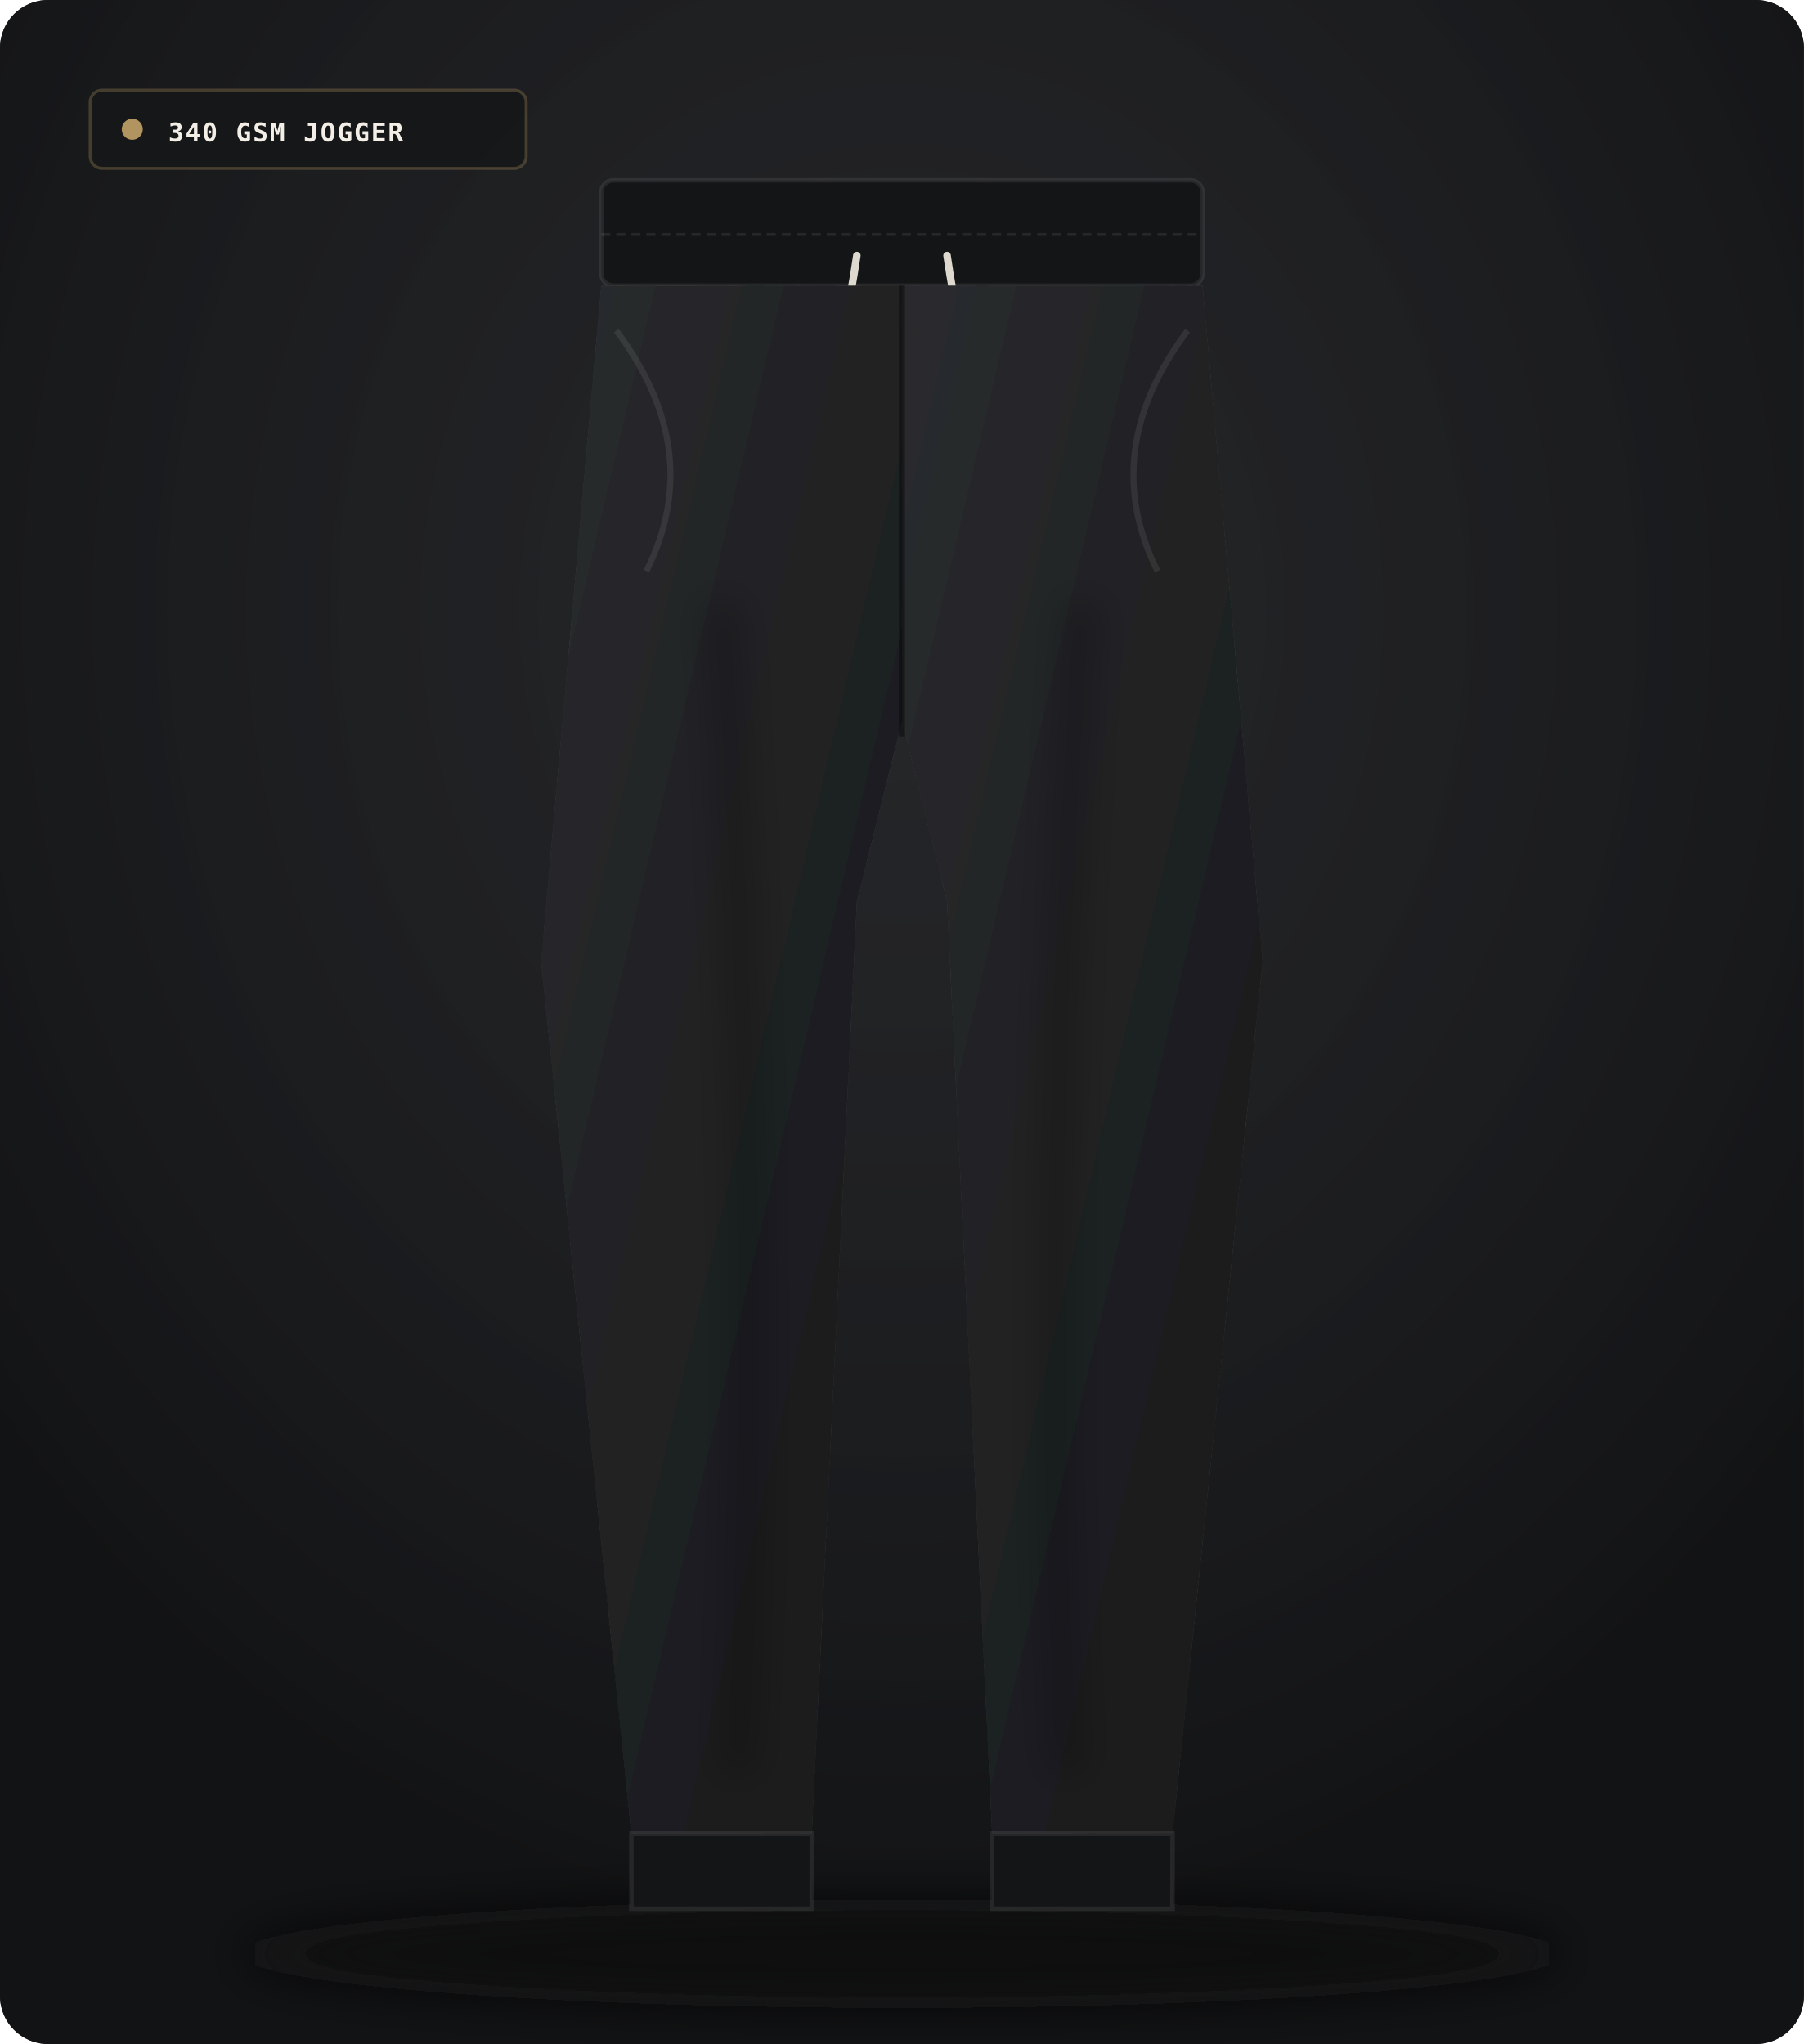
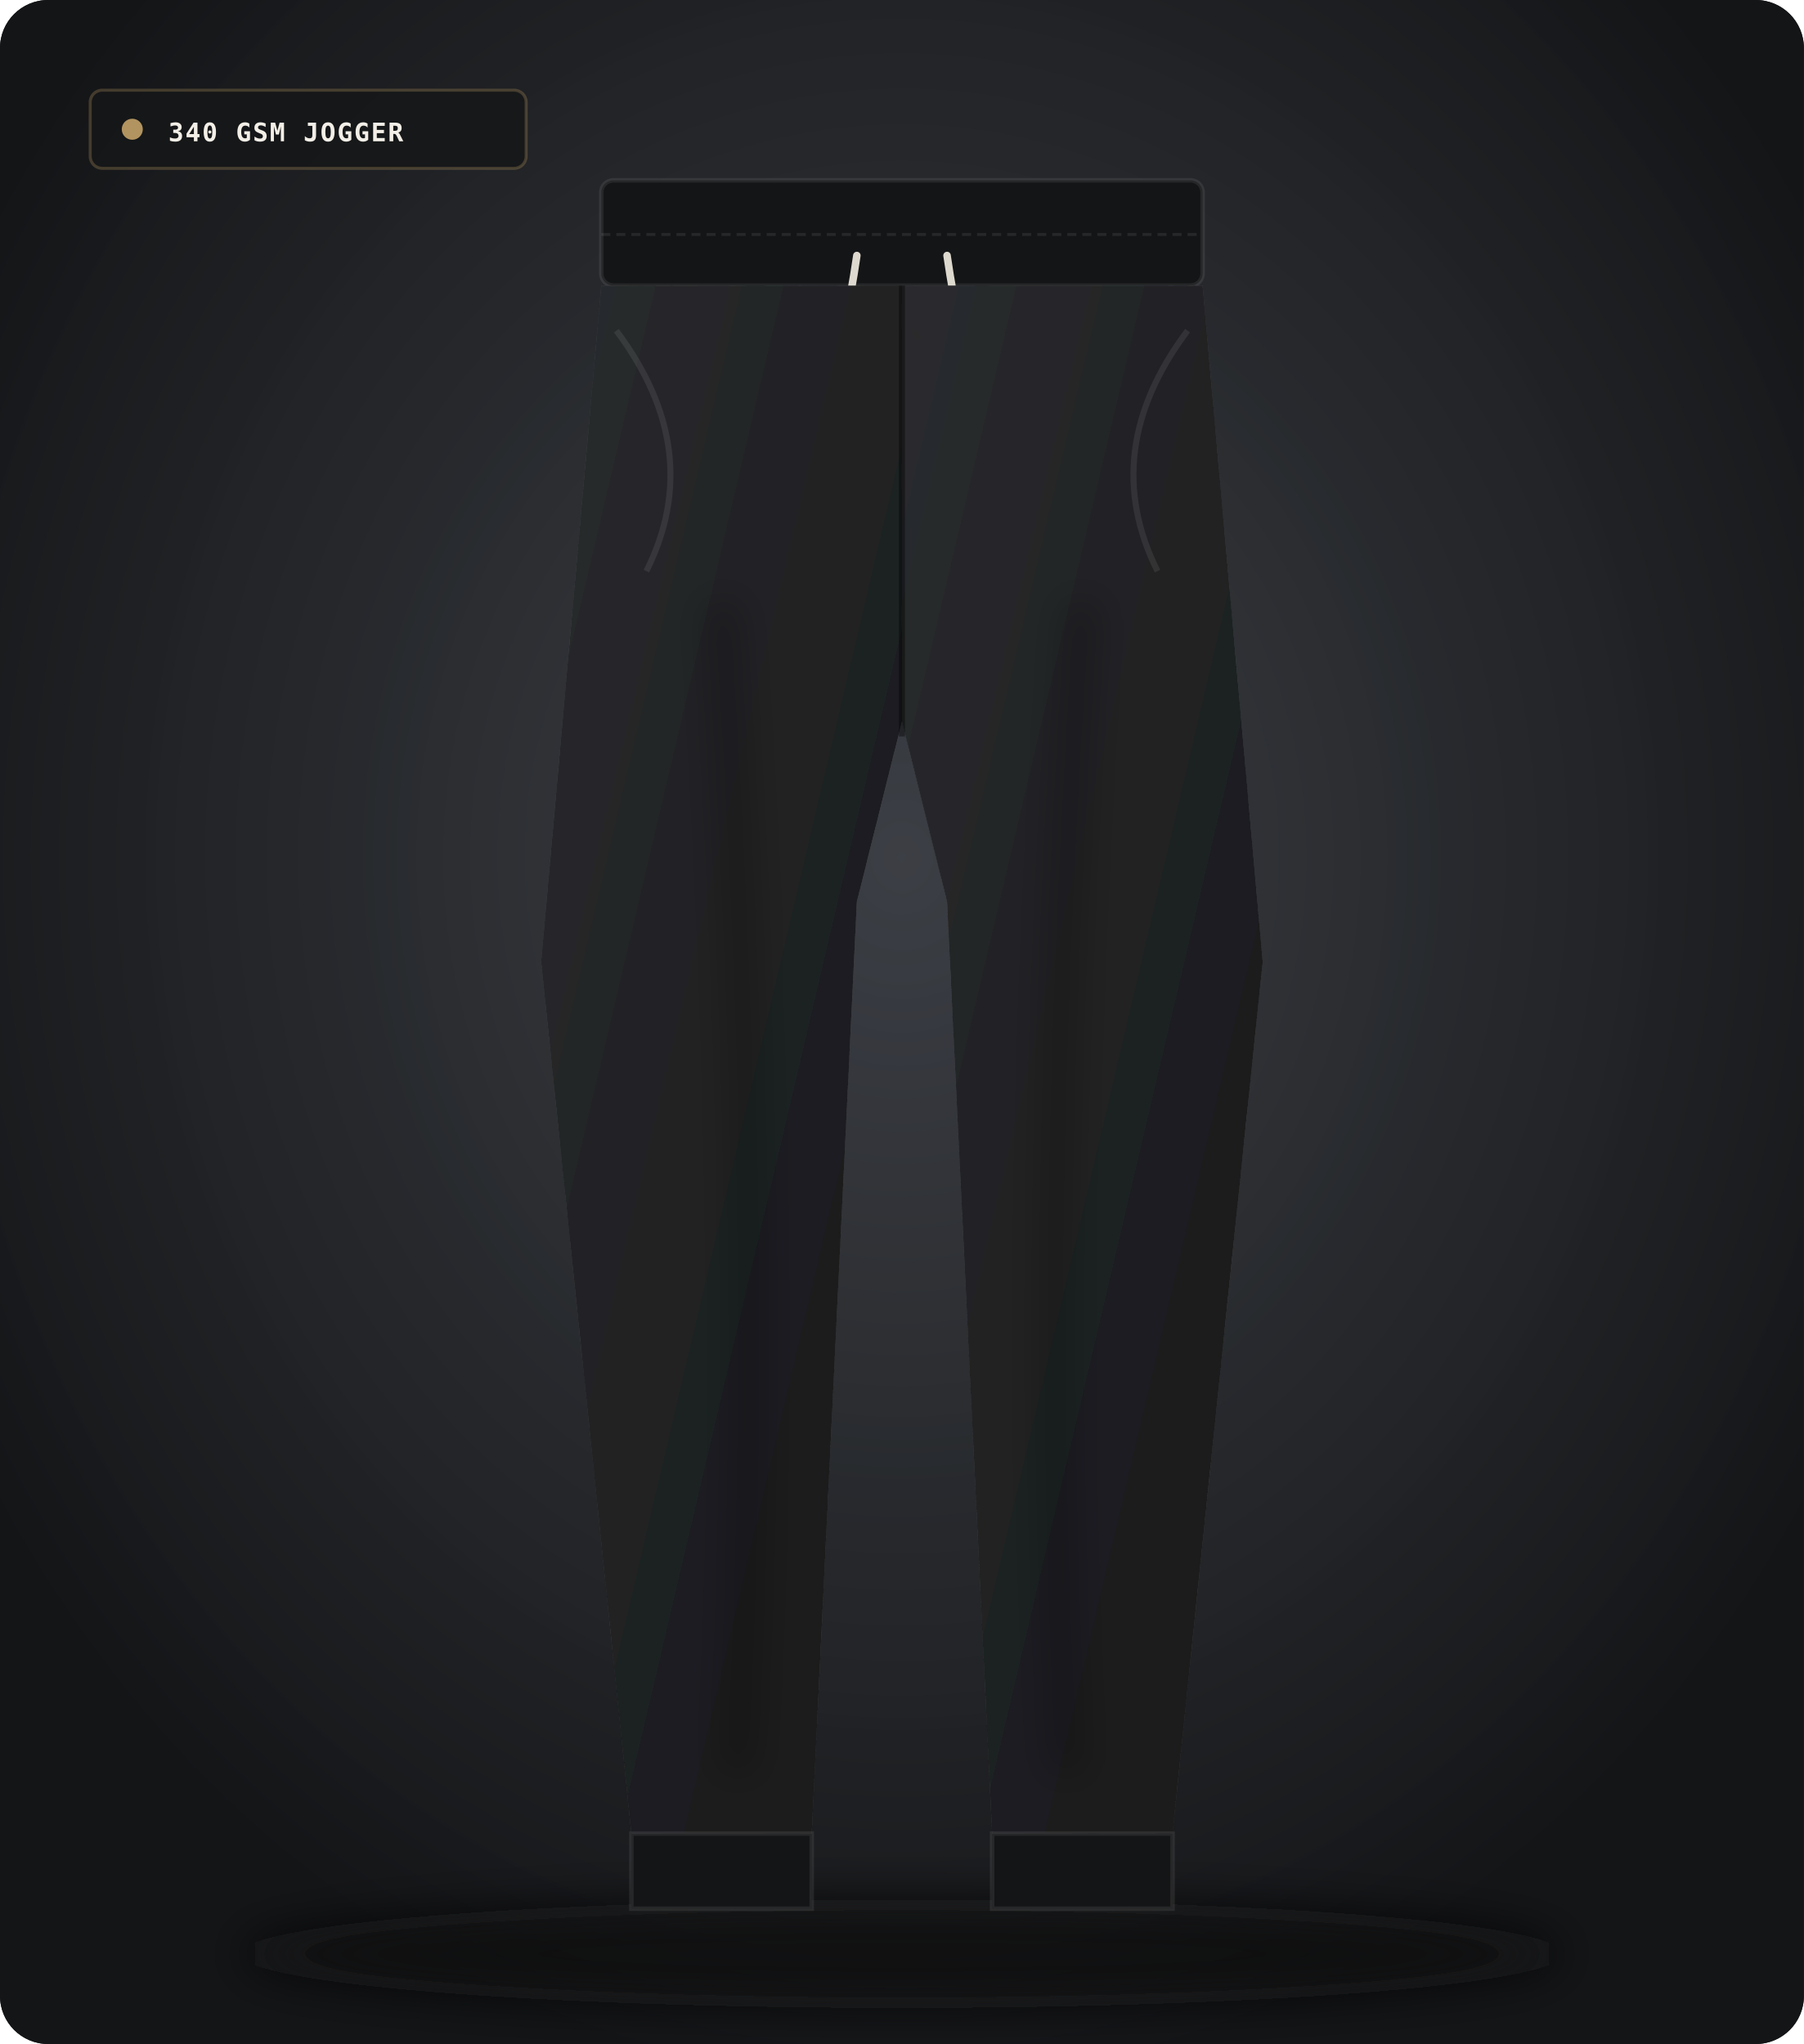
<svg xmlns="http://www.w3.org/2000/svg" viewBox="0 0 600 680" width="100%" height="100%">
  <defs>
    <filter id="fabricTexture" x="0%" y="0%" width="100%" height="100%">
      <feTurbulence type="fractalNoise" baseFrequency="0.04" numOctaves="4" result="noise" />
      <feColorMatrix type="matrix" values="0.33 0.33 0.33 0 0  0.33 0.33 0.33 0 0  0.33 0.33 0.33 0 0  0 0 0 0.12 0" in="noise" result="coloredNoise" />
      <feComposite operator="in" in2="SourceGraphic" result="textured" />
      <feBlend mode="multiply" in="textured" in2="SourceGraphic" />
    </filter>
    <filter id="fleeceTexture" x="0%" y="0%" width="100%" height="100%">
      <feTurbulence type="fractalNoise" baseFrequency="0.06" numOctaves="3" result="fleeceNoise" />
      <feColorMatrix type="matrix" values="0.2 0.2 0.2 0 0  0.2 0.2 0.2 0 0  0.2 0.2 0.2 0 0  0 0 0 0.18 0" in="fleeceNoise" result="fleeceOverlay" />
      <feComposite operator="in" in2="SourceGraphic" />
      <feBlend mode="overlay" in2="SourceGraphic" />
    </filter>
    <filter id="inkRelief" x="-10%" y="-10%" width="130%" height="130%">
      <feDropShadow dx="0" dy="2.5" stdDeviation="1.5" flood-color="#000000" flood-opacity="0.35" />
    </filter>
    <filter id="goldShine" x="-20%" y="-20%" width="140%" height="140%">
      <feGaussianBlur stdDeviation="3" result="blur" />
      <feComposite in="SourceGraphic" in2="blur" operator="over" />
    </filter>
    <linearGradient id="anthraciteGrad" x1="0%" y1="0%" x2="100%" y2="100%">
      <stop offset="0%" stop-color="#2a2c2f" />
      <stop offset="40%" stop-color="#222325" />
      <stop offset="100%" stop-color="#18191a" />
    </linearGradient>
    <linearGradient id="creamGrad" x1="0%" y1="0%" x2="100%" y2="100%">
      <stop offset="0%" stop-color="#faf8f2" />
      <stop offset="50%" stop-color="#f3efe7" />
      <stop offset="100%" stop-color="#e7e0d2" />
    </linearGradient>
    <linearGradient id="brownGrad" x1="0%" y1="0%" x2="100%" y2="100%">
      <stop offset="0%" stop-color="#554035" />
      <stop offset="50%" stop-color="#49372e" />
      <stop offset="100%" stop-color="#382921" />
    </linearGradient>
    <linearGradient id="goldInkGrad" x1="0%" y1="0%" x2="100%" y2="100%">
      <stop offset="0%" stop-color="#d4ba88" />
      <stop offset="45%" stop-color="#b29460" />
      <stop offset="100%" stop-color="#8a6f3e" />
    </linearGradient>
    <linearGradient id="vibrantDtfGrad" x1="0%" y1="0%" x2="100%" y2="100%">
      <stop offset="0%" stop-color="#ff3b69" />
      <stop offset="35%" stop-color="#ff8e3c" />
      <stop offset="70%" stop-color="#ffdc3c" />
      <stop offset="100%" stop-color="#00d2ff" />
    </linearGradient>
  </defs>
  <rect width="600" height="680" fill="#18191b" rx="16" />
-   <radialGradient id="pantsLight" cx="50%" cy="30%" r="65%">
-     <stop offset="0%" stop-color="#2c2d30" stop-opacity="0.7" />
-     <stop offset="100%" stop-color="#121314" stop-opacity="0.95" />
+   <radialGradient id="pantsLight" cx="50%" cy="42%" r="60%">
+     <stop offset="0%" stop-color="#42454c" stop-opacity="0.85" />
+     <stop offset="50%" stop-color="#2a2c30" stop-opacity="0.9" />
+     <stop offset="100%" stop-color="#141517" stop-opacity="1" />
  </radialGradient>
  <rect width="600" height="680" fill="url(#pantsLight)" rx="16" />
  <ellipse cx="300" cy="650" rx="220" ry="18" fill="#080809" opacity="0.7" filter="blur(8px)" />
  <g id="pantsBody">
    <rect x="200" y="60" width="200" height="35" rx="4" fill="#141516" stroke="rgba(255,255,255,0.08)" stroke-width="1.5" />
    <line x1="200" y1="78" x2="400" y2="78" stroke="rgba(255,255,255,0.08)" stroke-width="1" stroke-dasharray="3,2" />
    <path d="M 285 85 C 280 120 270 145 275 165" fill="none" stroke="#ded9cf" stroke-width="2.5" stroke-linecap="round" />
    <rect x="272" y="165" width="5" height="12" rx="1.5" fill="#b29460" />
    <path d="M 315 85 C 320 120 330 145 325 165" fill="none" stroke="#ded9cf" stroke-width="2.5" stroke-linecap="round" />
    <rect x="323" y="165" width="5" height="12" rx="1.5" fill="#b29460" />
    <path d="M 200 95 L 180 320 L 210 610 L 270 610 L 285 300 L 300 240 L 300 95 Z" fill="url(#anthraciteGrad)" filter="url(#fleeceTexture)" />
    <path d="M 400 95 L 420 320 L 390 610 L 330 610 L 315 300 L 300 240 L 300 95 Z" fill="url(#anthraciteGrad)" filter="url(#fleeceTexture)" />
    <path d="M 300 95 L 300 245" fill="none" stroke="rgba(0,0,0,0.4)" stroke-width="2" />
    <path d="M 205 110 Q 235 150 215 190" fill="none" stroke="rgba(255,255,255,0.08)" stroke-width="2" />
    <path d="M 395 110 Q 365 150 385 190" fill="none" stroke="rgba(255,255,255,0.08)" stroke-width="2" />
    <rect x="210" y="610" width="60" height="25" fill="#141516" stroke="rgba(255,255,255,0.08)" stroke-width="1.5" />
    <rect x="330" y="610" width="60" height="25" fill="#141516" stroke="rgba(255,255,255,0.08)" stroke-width="1.5" />
    <path d="M 240 200 Q 255 420 245 590" fill="none" stroke="rgba(0,0,0,0.2)" stroke-width="12" filter="blur(6px)" />
    <path d="M 360 200 Q 345 420 355 590" fill="none" stroke="rgba(0,0,0,0.2)" stroke-width="12" filter="blur(6px)" />
  </g>
  <g id="pantsArtwork" filter="url(#inkRelief)">
    
  </g>
  <g transform="translate(30, 30)">
    <rect width="145" height="26" rx="4" fill="rgba(22,23,24,0.85)" stroke="rgba(178,148,96,0.3)" stroke-width="1" />
    <circle cx="14" cy="13" r="3.5" fill="#b29460" />
    <text x="26" y="17" font-family="'JetBrains Mono', monospace" font-size="8.5" fill="#f3efe7" font-weight="600" letter-spacing="0.5">340 GSM JOGGER</text>
  </g>
</svg>
